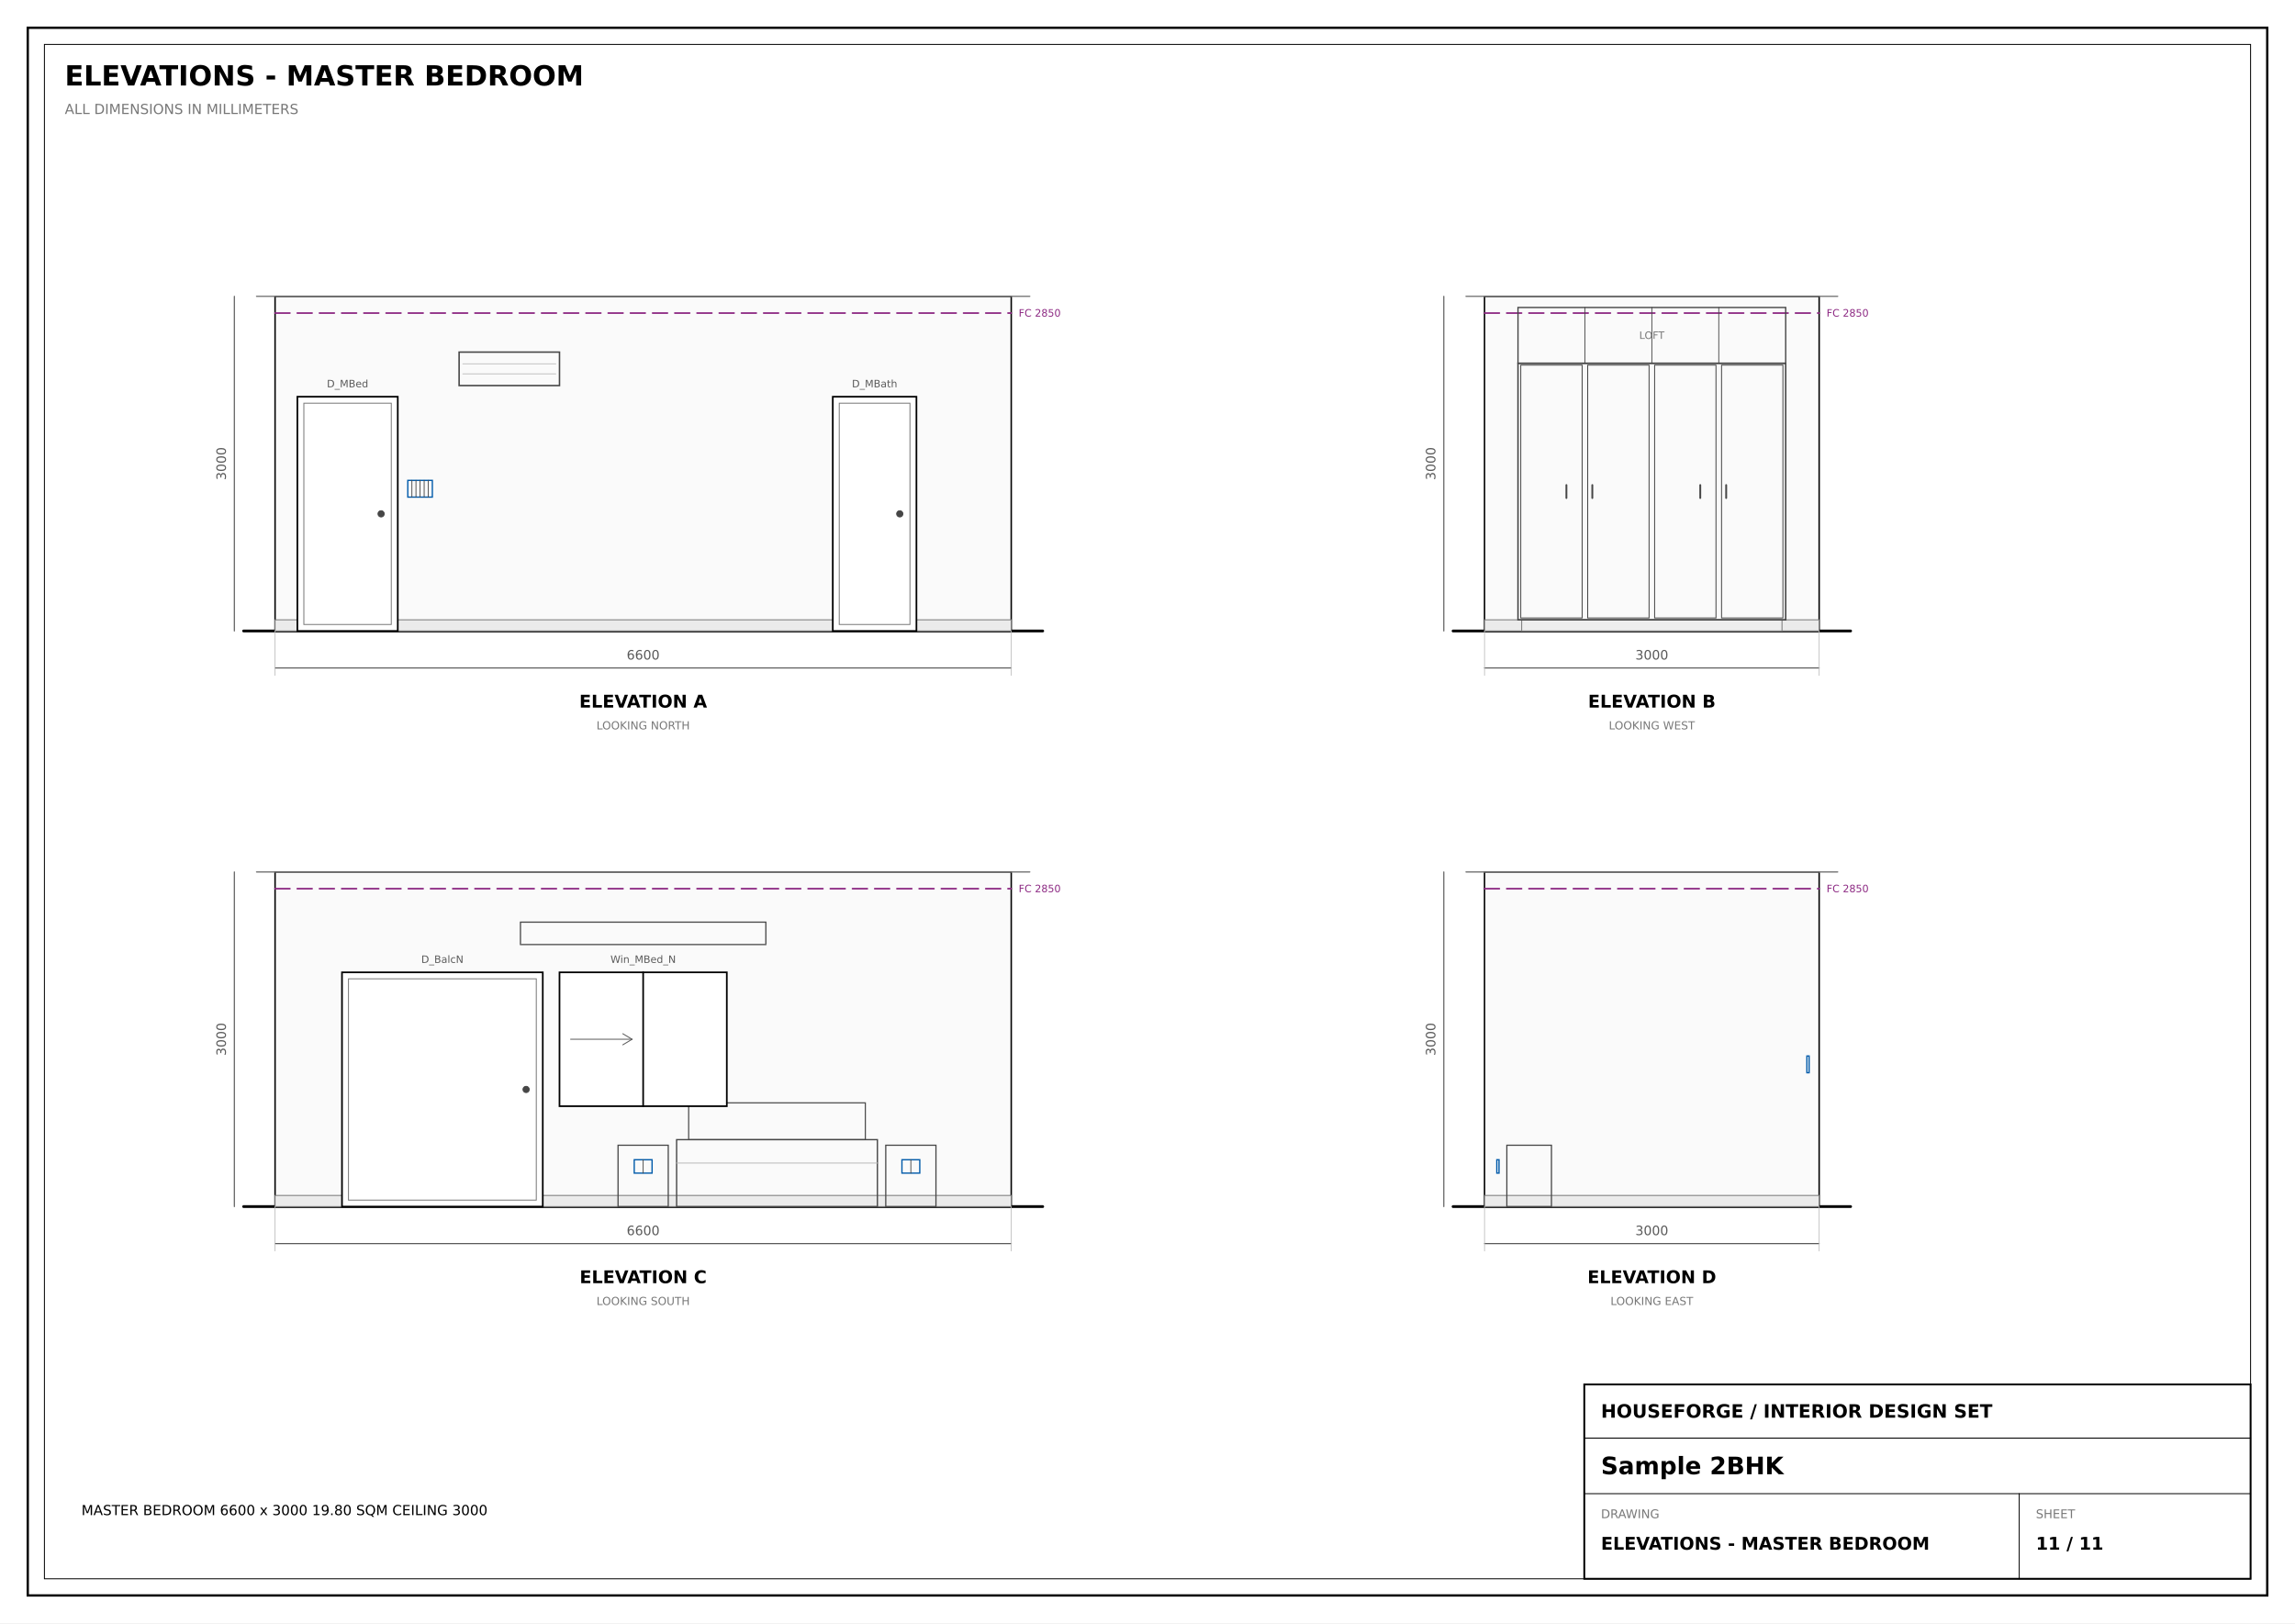
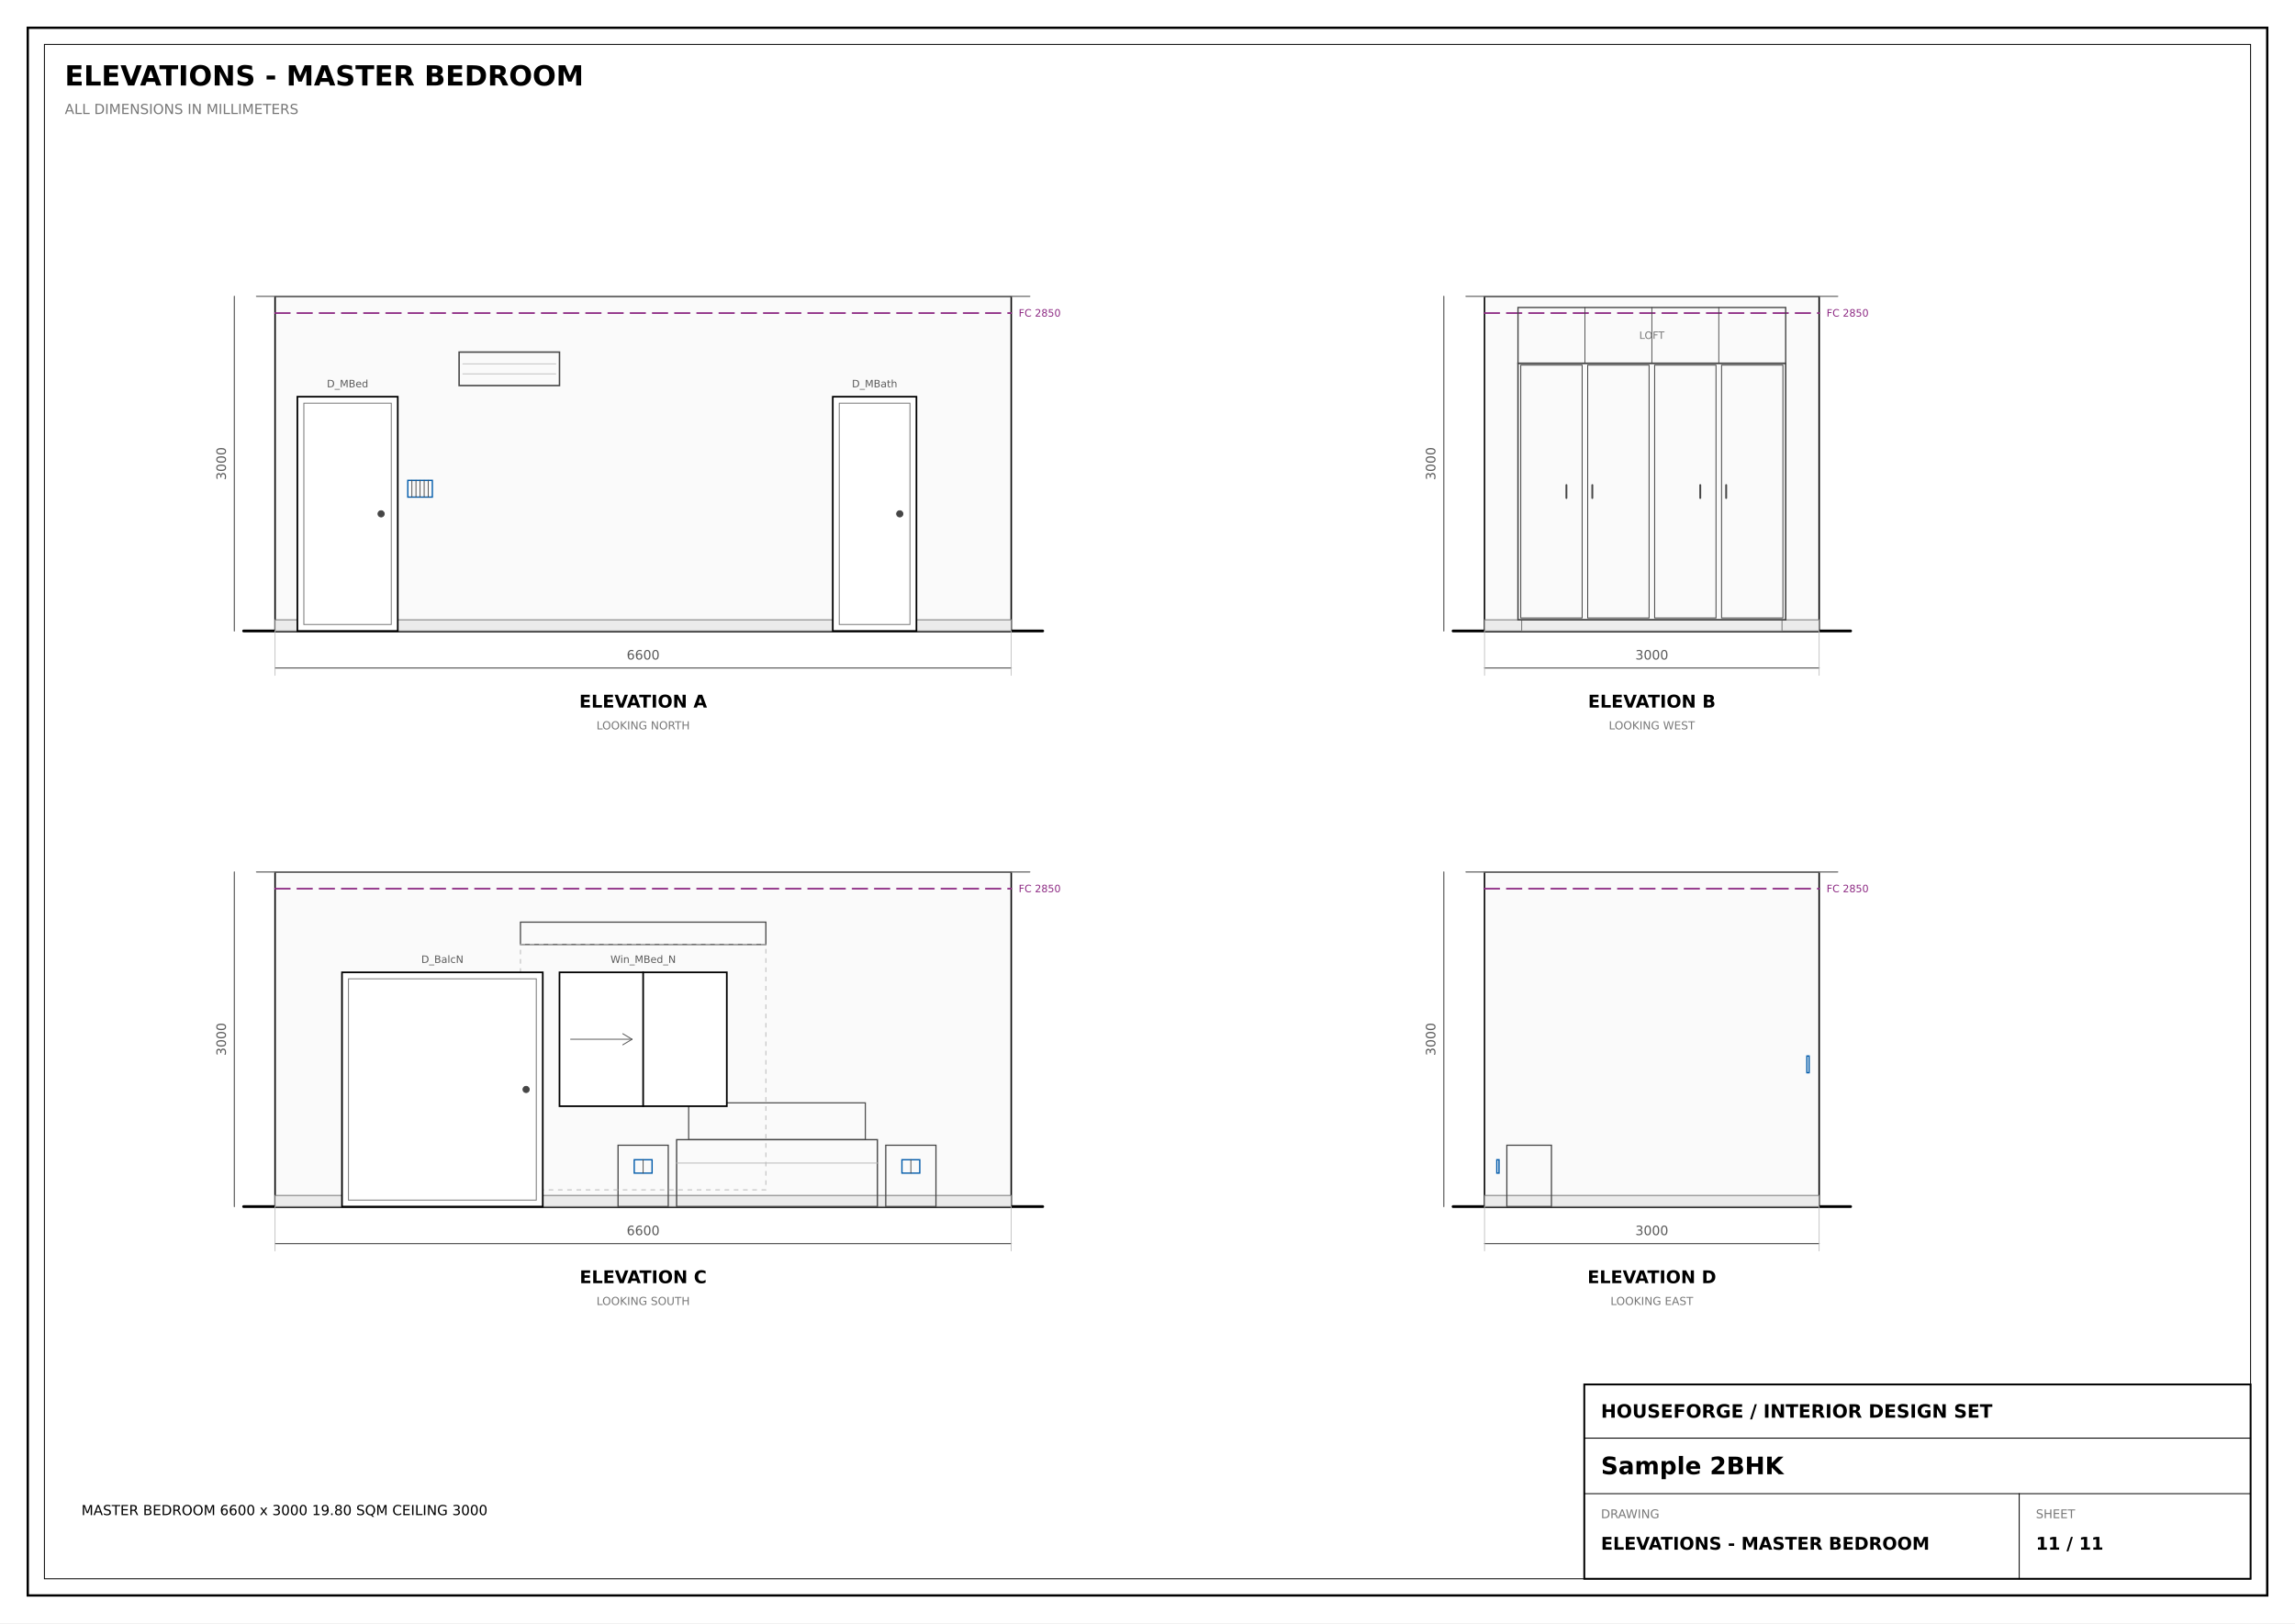
<svg xmlns="http://www.w3.org/2000/svg" width="2480" height="1754" viewBox="0 0 2480 1754">
  <rect width="2480" height="1754" fill="#ffffff" />
  <polygon points="30.00,30.00 2450.00,30.00 2450.00,1724.00 30.00,1724.00" fill="none" stroke="#000000" stroke-width="2.50" />
  <polygon points="48.00,48.00 2432.00,48.00 2432.00,1706.00 48.00,1706.00" fill="none" stroke="#000000" stroke-width="1.00" />
  <polygon points="1712.00,1496.00 2432.00,1496.00 2432.00,1706.00 1712.00,1706.00" fill="#ffffff" stroke="#000000" stroke-width="2.00" />
  <line x1="1712.00" y1="1554.00" x2="2432.00" y2="1554.00" stroke="#000000" stroke-width="1.00" stroke-linecap="round" />
  <line x1="1712.00" y1="1614.00" x2="2432.00" y2="1614.00" stroke="#000000" stroke-width="1.00" stroke-linecap="round" />
  <line x1="2182.00" y1="1614.00" x2="2182.00" y2="1706.00" stroke="#000000" stroke-width="1.00" stroke-linecap="round" />
  <text x="1730.00" y="1525.00" font-family="DejaVu Sans, Arial, sans-serif" font-size="20.00" fill="#000000" text-anchor="start" dominant-baseline="central" font-weight="bold">HOUSEFORGE  /  INTERIOR DESIGN SET</text>
  <text x="1730.00" y="1584.00" font-family="DejaVu Sans, Arial, sans-serif" font-size="26.00" fill="#000000" text-anchor="start" dominant-baseline="central" font-weight="bold">Sample 2BHK</text>
  <text x="1730.00" y="1636.00" font-family="DejaVu Sans, Arial, sans-serif" font-size="13.00" fill="#787878" text-anchor="start" dominant-baseline="central">DRAWING</text>
  <text x="1730.00" y="1668.00" font-family="DejaVu Sans, Arial, sans-serif" font-size="19.00" fill="#000000" text-anchor="start" dominant-baseline="central" font-weight="bold">ELEVATIONS - MASTER BEDROOM</text>
  <text x="2200.00" y="1636.00" font-family="DejaVu Sans, Arial, sans-serif" font-size="13.00" fill="#787878" text-anchor="start" dominant-baseline="central">SHEET</text>
  <text x="2200.00" y="1668.00" font-family="DejaVu Sans, Arial, sans-serif" font-size="19.00" fill="#000000" text-anchor="start" dominant-baseline="central" font-weight="bold">11 / 11</text>
  <text x="70.00" y="82.00" font-family="DejaVu Sans, Arial, sans-serif" font-size="30.00" fill="#000000" text-anchor="start" dominant-baseline="central" font-weight="bold">ELEVATIONS - MASTER BEDROOM</text>
  <text x="70.00" y="118.00" font-family="DejaVu Sans, Arial, sans-serif" font-size="15.00" fill="#787878" text-anchor="start" dominant-baseline="central">ALL DIMENSIONS IN MILLIMETERS</text>
  <polygon points="297.24,320.20 1092.76,320.20 1092.76,681.80 297.24,681.80" fill="#fafafa" stroke="#000000" stroke-width="1.60" />
  <line x1="263.24" y1="681.80" x2="1126.76" y2="681.80" stroke="#000000" stroke-width="3.00" stroke-linecap="round" />
  <line x1="277.24" y1="320.20" x2="1112.76" y2="320.20" stroke="#787878" stroke-width="1.40" stroke-linecap="round" />
  <line x1="297.24" y1="338.28" x2="1092.76" y2="338.28" stroke="#8c2882" stroke-width="1.80" stroke-dasharray="16 8" stroke-linecap="round" />
  <text x="1100.76" y="338.28" font-family="DejaVu Sans, Arial, sans-serif" font-size="11.00" fill="#8c2882" text-anchor="start" dominant-baseline="central">FC 2850</text>
  <polygon points="297.24,669.75 1092.76,669.75 1092.76,681.80 297.24,681.80" fill="#ebebeb" stroke="#787878" stroke-width="1.00" />
  <polygon points="496.12,380.47 604.60,380.47 604.60,416.63 496.12,416.63" fill="none" stroke="#464646" stroke-width="1.60" />
  <line x1="500.12" y1="393.12" x2="600.60" y2="393.12" stroke="#b9b9b9" stroke-width="0.90" stroke-linecap="round" />
  <line x1="500.12" y1="403.97" x2="600.60" y2="403.97" stroke="#b9b9b9" stroke-width="0.90" stroke-linecap="round" />
  <polygon points="440.67,519.08 467.19,519.08 467.19,537.16 440.67,537.16" fill="none" stroke="#005aaa" stroke-width="1.40" />
  <line x1="445.09" y1="519.08" x2="445.09" y2="537.16" stroke="#464646" stroke-width="0.90" stroke-linecap="round" />
  <line x1="449.51" y1="519.08" x2="449.51" y2="537.16" stroke="#464646" stroke-width="0.90" stroke-linecap="round" />
  <line x1="453.93" y1="519.08" x2="453.93" y2="537.16" stroke="#464646" stroke-width="0.90" stroke-linecap="round" />
  <line x1="458.35" y1="519.08" x2="458.35" y2="537.16" stroke="#464646" stroke-width="0.90" stroke-linecap="round" />
  <line x1="462.77" y1="519.08" x2="462.77" y2="537.16" stroke="#464646" stroke-width="0.90" stroke-linecap="round" />
  <polygon points="321.35,428.68 429.83,428.68 429.83,681.80 321.35,681.80" fill="#ffffff" stroke="#000000" stroke-width="1.80" />
  <polygon points="328.35,435.68 422.83,435.68 422.83,674.80 328.35,674.80" fill="none" stroke="#787878" stroke-width="1.00" />
  <circle cx="411.83" cy="555.24" r="3.40" fill="#464646" stroke="#464646" stroke-width="1.00" />
  <text x="375.59" y="414.68" font-family="DejaVu Sans, Arial, sans-serif" font-size="11.00" fill="#5a5a5a" text-anchor="middle" dominant-baseline="central">D_MBed</text>
  <polygon points="899.91,428.68 990.31,428.68 990.31,681.80 899.91,681.80" fill="#ffffff" stroke="#000000" stroke-width="1.80" />
  <polygon points="906.91,435.68 983.31,435.68 983.31,674.80 906.91,674.80" fill="none" stroke="#787878" stroke-width="1.00" />
  <circle cx="972.31" cy="555.24" r="3.40" fill="#464646" stroke="#464646" stroke-width="1.00" />
  <text x="945.11" y="414.68" font-family="DejaVu Sans, Arial, sans-serif" font-size="11.00" fill="#5a5a5a" text-anchor="middle" dominant-baseline="central">D_MBath</text>
  <line x1="297.24" y1="721.80" x2="1092.76" y2="721.80" stroke="#5a5a5a" stroke-width="1.20" stroke-linecap="round" />
  <line x1="297.24" y1="681.80" x2="297.24" y2="729.80" stroke="#b9b9b9" stroke-width="0.80" stroke-linecap="round" />
  <line x1="1092.76" y1="681.80" x2="1092.76" y2="729.80" stroke="#b9b9b9" stroke-width="0.80" stroke-linecap="round" />
  <text x="695.00" y="707.80" font-family="DejaVu Sans, Arial, sans-serif" font-size="14.00" fill="#5a5a5a" text-anchor="middle" dominant-baseline="central">6600</text>
  <line x1="253.24" y1="320.20" x2="253.24" y2="681.80" stroke="#5a5a5a" stroke-width="1.20" stroke-linecap="round" />
  <text x="239.24" y="501.00" font-family="DejaVu Sans, Arial, sans-serif" font-size="14.00" fill="#5a5a5a" text-anchor="middle" dominant-baseline="central" transform="rotate(-90.00 239.24 501.00)">3000</text>
  <text x="695.00" y="758.00" font-family="DejaVu Sans, Arial, sans-serif" font-size="19.00" fill="#000000" text-anchor="middle" dominant-baseline="central" font-weight="bold">ELEVATION A</text>
  <text x="695.00" y="784.00" font-family="DejaVu Sans, Arial, sans-serif" font-size="12.00" fill="#787878" text-anchor="middle" dominant-baseline="central">LOOKING NORTH</text>
  <polygon points="1604.20,320.20 1965.80,320.20 1965.80,681.80 1604.20,681.80" fill="#fafafa" stroke="#000000" stroke-width="1.60" />
  <line x1="1570.20" y1="681.80" x2="1999.80" y2="681.80" stroke="#000000" stroke-width="3.00" stroke-linecap="round" />
  <line x1="1584.20" y1="320.20" x2="1985.80" y2="320.20" stroke="#787878" stroke-width="1.40" stroke-linecap="round" />
  <line x1="1604.20" y1="338.28" x2="1965.80" y2="338.28" stroke="#8c2882" stroke-width="1.80" stroke-dasharray="16 8" stroke-linecap="round" />
  <text x="1973.80" y="338.28" font-family="DejaVu Sans, Arial, sans-serif" font-size="11.00" fill="#8c2882" text-anchor="start" dominant-baseline="central">FC 2850</text>
  <polygon points="1604.20,669.75 1965.80,669.75 1965.80,681.80 1604.20,681.80" fill="#ebebeb" stroke="#787878" stroke-width="1.00" />
  <polygon points="1644.36,669.75 1925.64,669.75 1925.64,681.80 1644.36,681.80" fill="#eeeeee" stroke="#787878" stroke-width="1.00" />
  <polygon points="1640.36,392.52 1929.64,392.52 1929.64,669.75 1640.36,669.75" fill="none" stroke="#464646" stroke-width="1.60" />
  <polygon points="1643.36,394.52 1709.68,394.52 1709.68,667.75 1643.36,667.75" fill="none" stroke="#464646" stroke-width="1.00" />
  <line x1="1692.68" y1="524.13" x2="1692.68" y2="538.13" stroke="#464646" stroke-width="2.00" stroke-linecap="round" />
  <polygon points="1715.68,394.52 1782.00,394.52 1782.00,667.75 1715.68,667.75" fill="none" stroke="#464646" stroke-width="1.00" />
  <line x1="1720.68" y1="524.13" x2="1720.68" y2="538.13" stroke="#464646" stroke-width="2.00" stroke-linecap="round" />
  <polygon points="1788.00,394.52 1854.32,394.52 1854.32,667.75 1788.00,667.75" fill="none" stroke="#464646" stroke-width="1.00" />
  <line x1="1837.32" y1="524.13" x2="1837.32" y2="538.13" stroke="#464646" stroke-width="2.00" stroke-linecap="round" />
  <polygon points="1860.32,394.52 1926.64,394.52 1926.64,667.75 1860.32,667.75" fill="none" stroke="#464646" stroke-width="1.00" />
  <line x1="1865.32" y1="524.13" x2="1865.32" y2="538.13" stroke="#464646" stroke-width="2.00" stroke-linecap="round" />
  <polygon points="1640.36,332.25 1929.64,332.25 1929.64,392.52 1640.36,392.52" fill="none" stroke="#464646" stroke-width="1.40" />
  <line x1="1712.68" y1="332.25" x2="1712.68" y2="392.52" stroke="#464646" stroke-width="0.90" stroke-linecap="round" />
  <line x1="1785.00" y1="332.25" x2="1785.00" y2="392.52" stroke="#464646" stroke-width="0.90" stroke-linecap="round" />
  <line x1="1857.32" y1="332.25" x2="1857.32" y2="392.52" stroke="#464646" stroke-width="0.90" stroke-linecap="round" />
  <text x="1785.00" y="362.39" font-family="DejaVu Sans, Arial, sans-serif" font-size="11.00" fill="#787878" text-anchor="middle" dominant-baseline="central">LOFT</text>
  <line x1="1604.20" y1="721.80" x2="1965.80" y2="721.80" stroke="#5a5a5a" stroke-width="1.20" stroke-linecap="round" />
  <line x1="1604.20" y1="681.80" x2="1604.20" y2="729.80" stroke="#b9b9b9" stroke-width="0.80" stroke-linecap="round" />
  <line x1="1965.80" y1="681.80" x2="1965.80" y2="729.80" stroke="#b9b9b9" stroke-width="0.80" stroke-linecap="round" />
  <text x="1785.00" y="707.80" font-family="DejaVu Sans, Arial, sans-serif" font-size="14.00" fill="#5a5a5a" text-anchor="middle" dominant-baseline="central">3000</text>
  <line x1="1560.20" y1="320.20" x2="1560.20" y2="681.80" stroke="#5a5a5a" stroke-width="1.20" stroke-linecap="round" />
  <text x="1546.20" y="501.00" font-family="DejaVu Sans, Arial, sans-serif" font-size="14.00" fill="#5a5a5a" text-anchor="middle" dominant-baseline="central" transform="rotate(-90.00 1546.20 501.00)">3000</text>
  <text x="1785.00" y="758.00" font-family="DejaVu Sans, Arial, sans-serif" font-size="19.00" fill="#000000" text-anchor="middle" dominant-baseline="central" font-weight="bold">ELEVATION B</text>
  <text x="1785.00" y="784.00" font-family="DejaVu Sans, Arial, sans-serif" font-size="12.00" fill="#787878" text-anchor="middle" dominant-baseline="central">LOOKING WEST</text>
  <polygon points="297.24,942.20 1092.76,942.20 1092.76,1303.80 297.24,1303.80" fill="#fafafa" stroke="#000000" stroke-width="1.60" />
  <line x1="263.24" y1="1303.80" x2="1126.76" y2="1303.80" stroke="#000000" stroke-width="3.00" stroke-linecap="round" />
  <line x1="277.24" y1="942.20" x2="1112.76" y2="942.20" stroke="#787878" stroke-width="1.40" stroke-linecap="round" />
  <line x1="297.24" y1="960.28" x2="1092.76" y2="960.28" stroke="#8c2882" stroke-width="1.80" stroke-dasharray="16 8" stroke-linecap="round" />
  <text x="1100.76" y="960.28" font-family="DejaVu Sans, Arial, sans-serif" font-size="11.00" fill="#8c2882" text-anchor="start" dominant-baseline="central">FC 2850</text>
  <polygon points="297.24,1291.75 1092.76,1291.75 1092.76,1303.80 297.24,1303.80" fill="#ebebeb" stroke="#787878" stroke-width="1.00" />
  <polygon points="731.16,1231.48 948.12,1231.48 948.12,1303.80 731.16,1303.80" fill="none" stroke="#464646" stroke-width="1.40" />
  <polygon points="744.18,1191.70 935.10,1191.70 935.10,1231.48 744.18,1231.48" fill="none" stroke="#464646" stroke-width="1.20" />
  <line x1="731.16" y1="1256.79" x2="948.12" y2="1256.79" stroke="#b9b9b9" stroke-width="1.00" stroke-linecap="round" />
  <polygon points="957.16,1237.51 1011.40,1237.51 1011.40,1303.80 957.16,1303.80" fill="none" stroke="#464646" stroke-width="1.30" />
  <polygon points="667.88,1237.51 722.12,1237.51 722.12,1303.80 667.88,1303.80" fill="none" stroke="#464646" stroke-width="1.30" />
  <polygon points="562.41,996.44 827.59,996.44 827.59,1020.55 562.41,1020.55" fill="none" stroke="#464646" stroke-width="1.30" />
  <line x1="562.41" y1="1020.55" x2="827.59" y2="1020.55" stroke="#787878" stroke-width="1.00" stroke-linecap="round" />
+   <polygon points="562.41,1020.55 827.59,1020.55 827.59,1285.72 562.41,1285.72" fill="none" stroke="#b9b9b9" stroke-width="1.00" stroke-dasharray="5 5" />
  <polygon points="974.64,1253.18 993.92,1253.18 993.92,1267.64 974.64,1267.64" fill="none" stroke="#005aaa" stroke-width="1.40" />
  <line x1="984.28" y1="1253.18" x2="984.28" y2="1267.64" stroke="#464646" stroke-width="0.90" stroke-linecap="round" />
  <polygon points="685.36,1253.18 704.64,1253.18 704.64,1267.64 685.36,1267.64" fill="none" stroke="#005aaa" stroke-width="1.40" />
  <line x1="695.00" y1="1253.18" x2="695.00" y2="1267.64" stroke="#464646" stroke-width="0.90" stroke-linecap="round" />
  <polygon points="604.60,1050.68 785.40,1050.68 785.40,1195.32 604.60,1195.32" fill="#ffffff" stroke="#000000" stroke-width="1.80" />
  <line x1="695.00" y1="1050.68" x2="695.00" y2="1195.32" stroke="#000000" stroke-width="1.80" stroke-linecap="round" />
  <line x1="616.60" y1="1123.00" x2="683.00" y2="1123.00" stroke="#5a5a5a" stroke-width="1.00" stroke-linecap="round" />
  <line x1="683.00" y1="1123.00" x2="673.00" y2="1117.00" stroke="#5a5a5a" stroke-width="1.00" stroke-linecap="round" />
  <line x1="683.00" y1="1123.00" x2="673.00" y2="1129.00" stroke="#5a5a5a" stroke-width="1.00" stroke-linecap="round" />
  <text x="695.00" y="1036.68" font-family="DejaVu Sans, Arial, sans-serif" font-size="11.00" fill="#5a5a5a" text-anchor="middle" dominant-baseline="central">Win_MBed_N</text>
  <polygon points="369.56,1050.68 586.52,1050.68 586.52,1303.80 369.56,1303.80" fill="#ffffff" stroke="#000000" stroke-width="1.80" />
  <polygon points="376.56,1057.68 579.52,1057.68 579.52,1296.80 376.56,1296.80" fill="none" stroke="#787878" stroke-width="1.00" />
  <circle cx="568.52" cy="1177.24" r="3.40" fill="#464646" stroke="#464646" stroke-width="1.00" />
  <text x="478.04" y="1036.68" font-family="DejaVu Sans, Arial, sans-serif" font-size="11.00" fill="#5a5a5a" text-anchor="middle" dominant-baseline="central">D_BalcN</text>
  <line x1="297.24" y1="1343.80" x2="1092.76" y2="1343.80" stroke="#5a5a5a" stroke-width="1.20" stroke-linecap="round" />
  <line x1="297.24" y1="1303.80" x2="297.24" y2="1351.80" stroke="#b9b9b9" stroke-width="0.80" stroke-linecap="round" />
  <line x1="1092.76" y1="1303.80" x2="1092.76" y2="1351.80" stroke="#b9b9b9" stroke-width="0.80" stroke-linecap="round" />
  <text x="695.00" y="1329.80" font-family="DejaVu Sans, Arial, sans-serif" font-size="14.00" fill="#5a5a5a" text-anchor="middle" dominant-baseline="central">6600</text>
  <line x1="253.24" y1="942.20" x2="253.24" y2="1303.80" stroke="#5a5a5a" stroke-width="1.20" stroke-linecap="round" />
  <text x="239.24" y="1123.00" font-family="DejaVu Sans, Arial, sans-serif" font-size="14.00" fill="#5a5a5a" text-anchor="middle" dominant-baseline="central" transform="rotate(-90.00 239.24 1123.00)">3000</text>
  <text x="695.00" y="1380.00" font-family="DejaVu Sans, Arial, sans-serif" font-size="19.00" fill="#000000" text-anchor="middle" dominant-baseline="central" font-weight="bold">ELEVATION C</text>
  <text x="695.00" y="1406.00" font-family="DejaVu Sans, Arial, sans-serif" font-size="12.00" fill="#787878" text-anchor="middle" dominant-baseline="central">LOOKING SOUTH</text>
  <polygon points="1604.20,942.20 1965.80,942.20 1965.80,1303.80 1604.20,1303.80" fill="#fafafa" stroke="#000000" stroke-width="1.60" />
  <line x1="1570.20" y1="1303.80" x2="1999.80" y2="1303.80" stroke="#000000" stroke-width="3.00" stroke-linecap="round" />
  <line x1="1584.20" y1="942.20" x2="1985.80" y2="942.20" stroke="#787878" stroke-width="1.40" stroke-linecap="round" />
  <line x1="1604.20" y1="960.28" x2="1965.80" y2="960.28" stroke="#8c2882" stroke-width="1.80" stroke-dasharray="16 8" stroke-linecap="round" />
  <text x="1973.80" y="960.28" font-family="DejaVu Sans, Arial, sans-serif" font-size="11.00" fill="#8c2882" text-anchor="start" dominant-baseline="central">FC 2850</text>
  <polygon points="1604.20,1291.75 1965.80,1291.75 1965.80,1303.80 1604.20,1303.80" fill="#ebebeb" stroke="#787878" stroke-width="1.00" />
  <polygon points="1952.54,1141.08 1954.95,1141.08 1954.95,1159.16 1952.54,1159.16" fill="none" stroke="#005aaa" stroke-width="1.40" />
  <polygon points="1628.31,1237.51 1676.52,1237.51 1676.52,1303.80 1628.31,1303.80" fill="none" stroke="#464646" stroke-width="1.30" />
  <polygon points="1617.46,1253.18 1619.87,1253.18 1619.87,1267.64 1617.46,1267.64" fill="none" stroke="#005aaa" stroke-width="1.40" />
  <line x1="1604.20" y1="1343.80" x2="1965.80" y2="1343.80" stroke="#5a5a5a" stroke-width="1.20" stroke-linecap="round" />
  <line x1="1604.20" y1="1303.80" x2="1604.20" y2="1351.80" stroke="#b9b9b9" stroke-width="0.80" stroke-linecap="round" />
  <line x1="1965.80" y1="1303.80" x2="1965.80" y2="1351.80" stroke="#b9b9b9" stroke-width="0.80" stroke-linecap="round" />
  <text x="1785.00" y="1329.80" font-family="DejaVu Sans, Arial, sans-serif" font-size="14.00" fill="#5a5a5a" text-anchor="middle" dominant-baseline="central">3000</text>
  <line x1="1560.20" y1="942.20" x2="1560.20" y2="1303.80" stroke="#5a5a5a" stroke-width="1.20" stroke-linecap="round" />
  <text x="1546.20" y="1123.00" font-family="DejaVu Sans, Arial, sans-serif" font-size="14.00" fill="#5a5a5a" text-anchor="middle" dominant-baseline="central" transform="rotate(-90.00 1546.20 1123.00)">3000</text>
  <text x="1785.00" y="1380.00" font-family="DejaVu Sans, Arial, sans-serif" font-size="19.00" fill="#000000" text-anchor="middle" dominant-baseline="central" font-weight="bold">ELEVATION D</text>
  <text x="1785.00" y="1406.00" font-family="DejaVu Sans, Arial, sans-serif" font-size="12.00" fill="#787878" text-anchor="middle" dominant-baseline="central">LOOKING EAST</text>
  <text x="88.00" y="1632.00" font-family="DejaVu Sans, Arial, sans-serif" font-size="15.00" fill="#000000" text-anchor="start" dominant-baseline="central">MASTER BEDROOM   6600 x 3000   19.80 SQM   CEILING 3000</text>
</svg>
